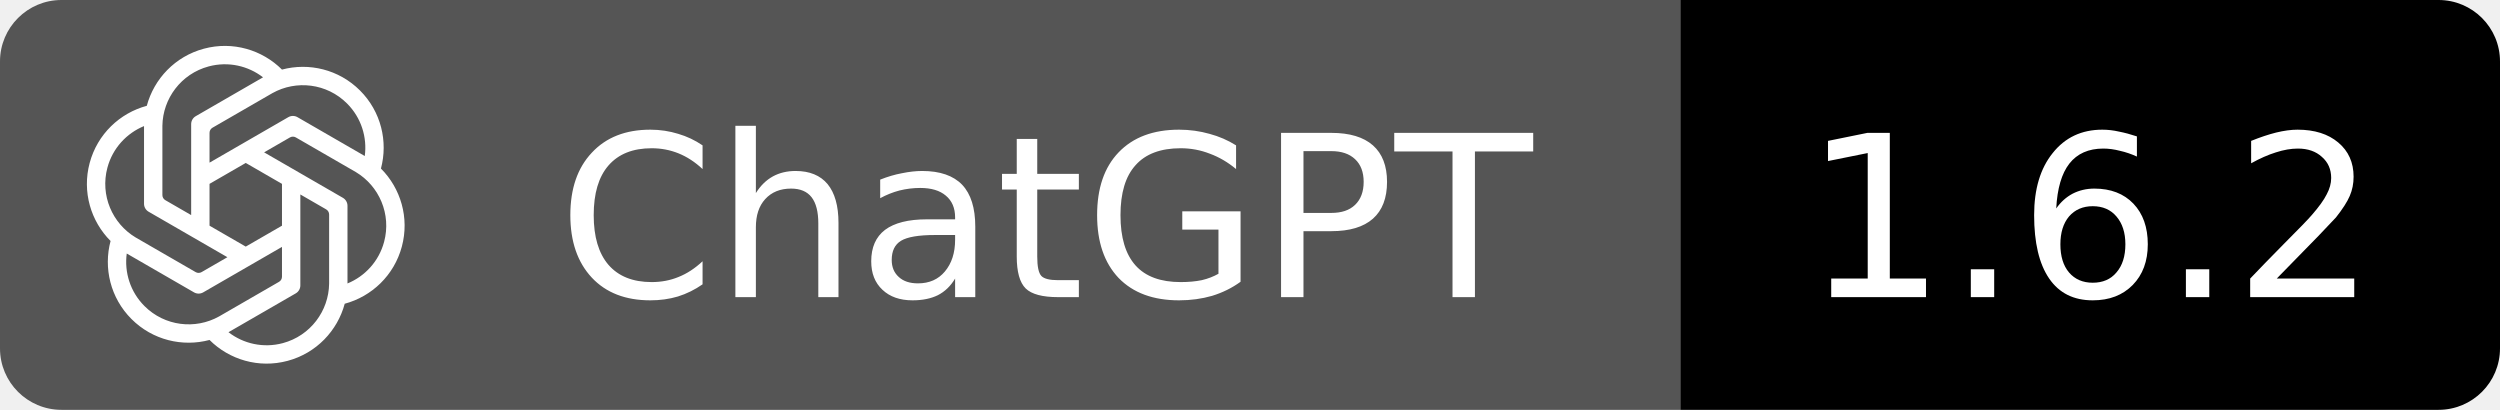
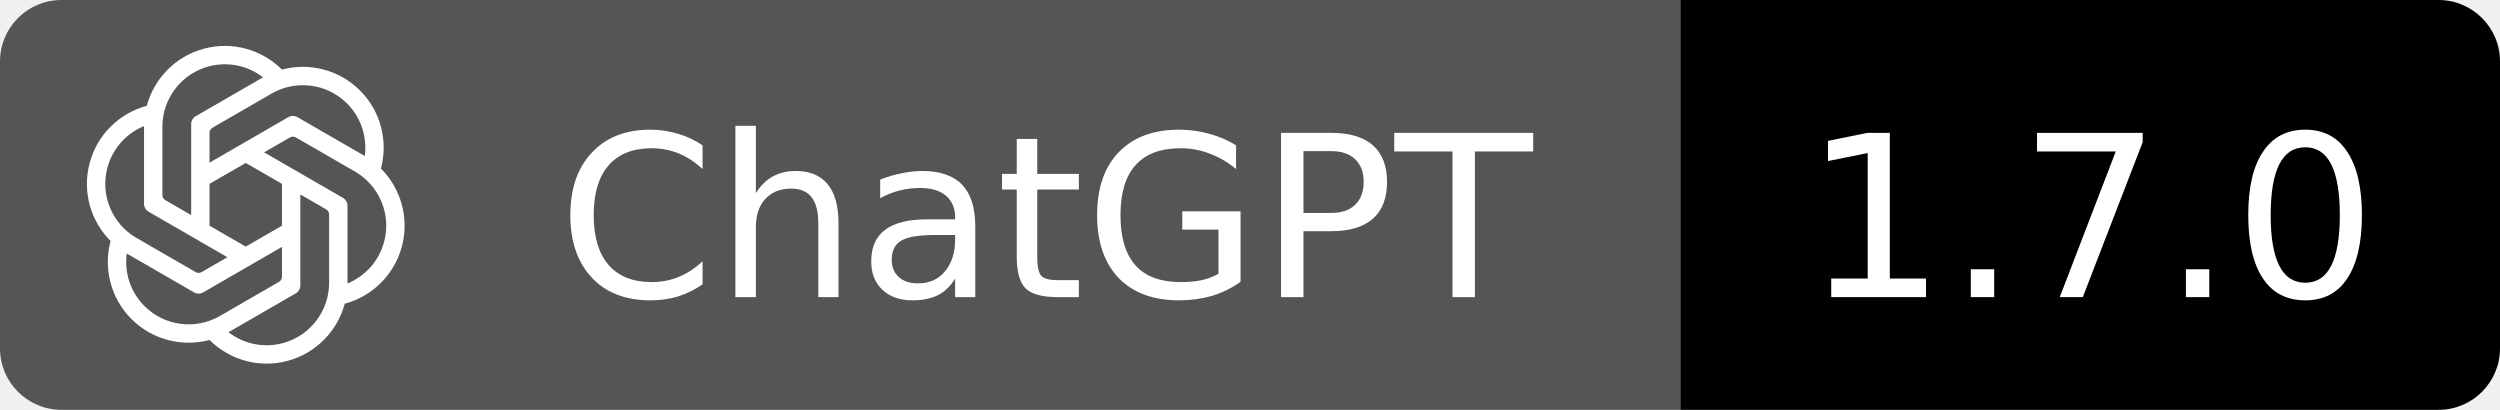
- <svg xmlns="http://www.w3.org/2000/svg" width="122" height="20" role="img" aria-label="ChatGPT plugin 1.6.2">
+ <svg xmlns="http://www.w3.org/2000/svg" width="122" height="20" role="img" aria-label="ChatGPT plugin 1.7.0">
  <clipPath id="r">
    <rect width="122" height="20" rx="3" />
  </clipPath>
  <g clip-path="url(#r)">
    <rect width="82" height="20" fill="#555" />
    <rect x="82" width="40" height="20" fill="#000" />
  </g>
  <svg x="4" y="2" width="16" height="16" viewBox="175 175 366 366" aria-hidden="true">
    <path d="M508.749 317.399C516.777 287.314 508.991 253.884 485.389 230.282C461.788 206.681 428.36 198.895 398.273 206.923C376.231 184.928 343.39 174.956 311.148 183.596C278.906 192.234 255.45 217.292 247.36 247.361C217.291 255.451 192.233 278.91 183.595 311.149C174.957 343.391 184.927 376.232 206.924 398.274C198.896 428.359 206.683 461.789 230.284 485.391C253.885 508.992 287.313 516.779 317.401 508.75C339.442 530.745 372.286 540.717 404.525 532.079C436.767 523.441 460.223 498.384 468.313 468.315C498.383 460.224 523.44 436.766 532.078 404.526C540.716 372.285 530.747 339.443 508.749 317.402V317.399ZM470.899 244.776C486.892 260.77 493.488 282.601 490.687 303.412L415.577 260.046C412.411 258.218 408.509 258.218 405.345 260.046L317.401 310.82V277.526C317.401 275.191 318.652 273.005 320.676 271.837L387.644 233.174C414.178 218.353 448.346 222.223 470.901 244.776H470.899ZM357.837 311.144L398.275 334.491V381.185L357.837 404.532L317.398 381.185V334.491L357.837 311.144ZM264.776 269.693C265.207 239.305 285.644 211.649 316.453 203.393C338.3 197.54 360.505 202.744 377.127 215.573L302.014 258.937C298.848 260.764 296.898 264.144 296.898 267.798V369.346L268.065 352.699C266.043 351.531 264.776 349.353 264.776 347.017V269.691V269.693ZM203.391 316.454C209.244 294.608 224.854 277.978 244.276 269.999V356.73C244.276 360.384 246.226 363.763 249.392 365.591L337.337 416.365L308.503 433.013C306.481 434.181 303.961 434.188 301.939 433.02L234.971 394.357C208.868 378.789 195.138 347.261 203.391 316.454ZM244.775 470.9C228.781 454.906 222.186 433.075 224.986 412.264L300.096 455.63C303.263 457.457 307.164 457.457 310.328 455.63L398.273 404.856V438.149C398.273 440.485 397.022 442.671 394.997 443.839L328.029 482.502C301.495 497.322 267.327 493.452 244.772 470.9H244.775ZM450.897 445.982C450.466 476.371 430.029 504.027 399.22 512.283C377.373 518.136 355.168 512.932 338.547 500.102L413.659 456.738C416.826 454.911 418.775 451.532 418.775 447.877V346.329L447.609 362.977C449.631 364.145 450.897 366.323 450.897 368.659V445.985V445.982ZM512.282 399.221C506.429 421.068 490.819 437.697 471.397 445.676V358.946C471.397 355.292 469.448 351.912 466.281 350.085L378.336 299.311L407.17 282.663C409.192 281.495 411.712 281.487 413.734 282.655L480.702 321.318C506.805 336.887 520.536 368.415 512.282 399.221Z" fill="#fff" />
  </svg>
  <g fill="#fff" text-anchor="middle" font-family="Verdana,Geneva,DejaVu Sans,sans-serif" font-size="11">
    <text x="51" y="14.5">ChatGPT</text>
-     <text x="102" y="14.5">1.6.2</text>
+     <text x="102" y="14.5">1.7.0</text>
  </g>
</svg>
